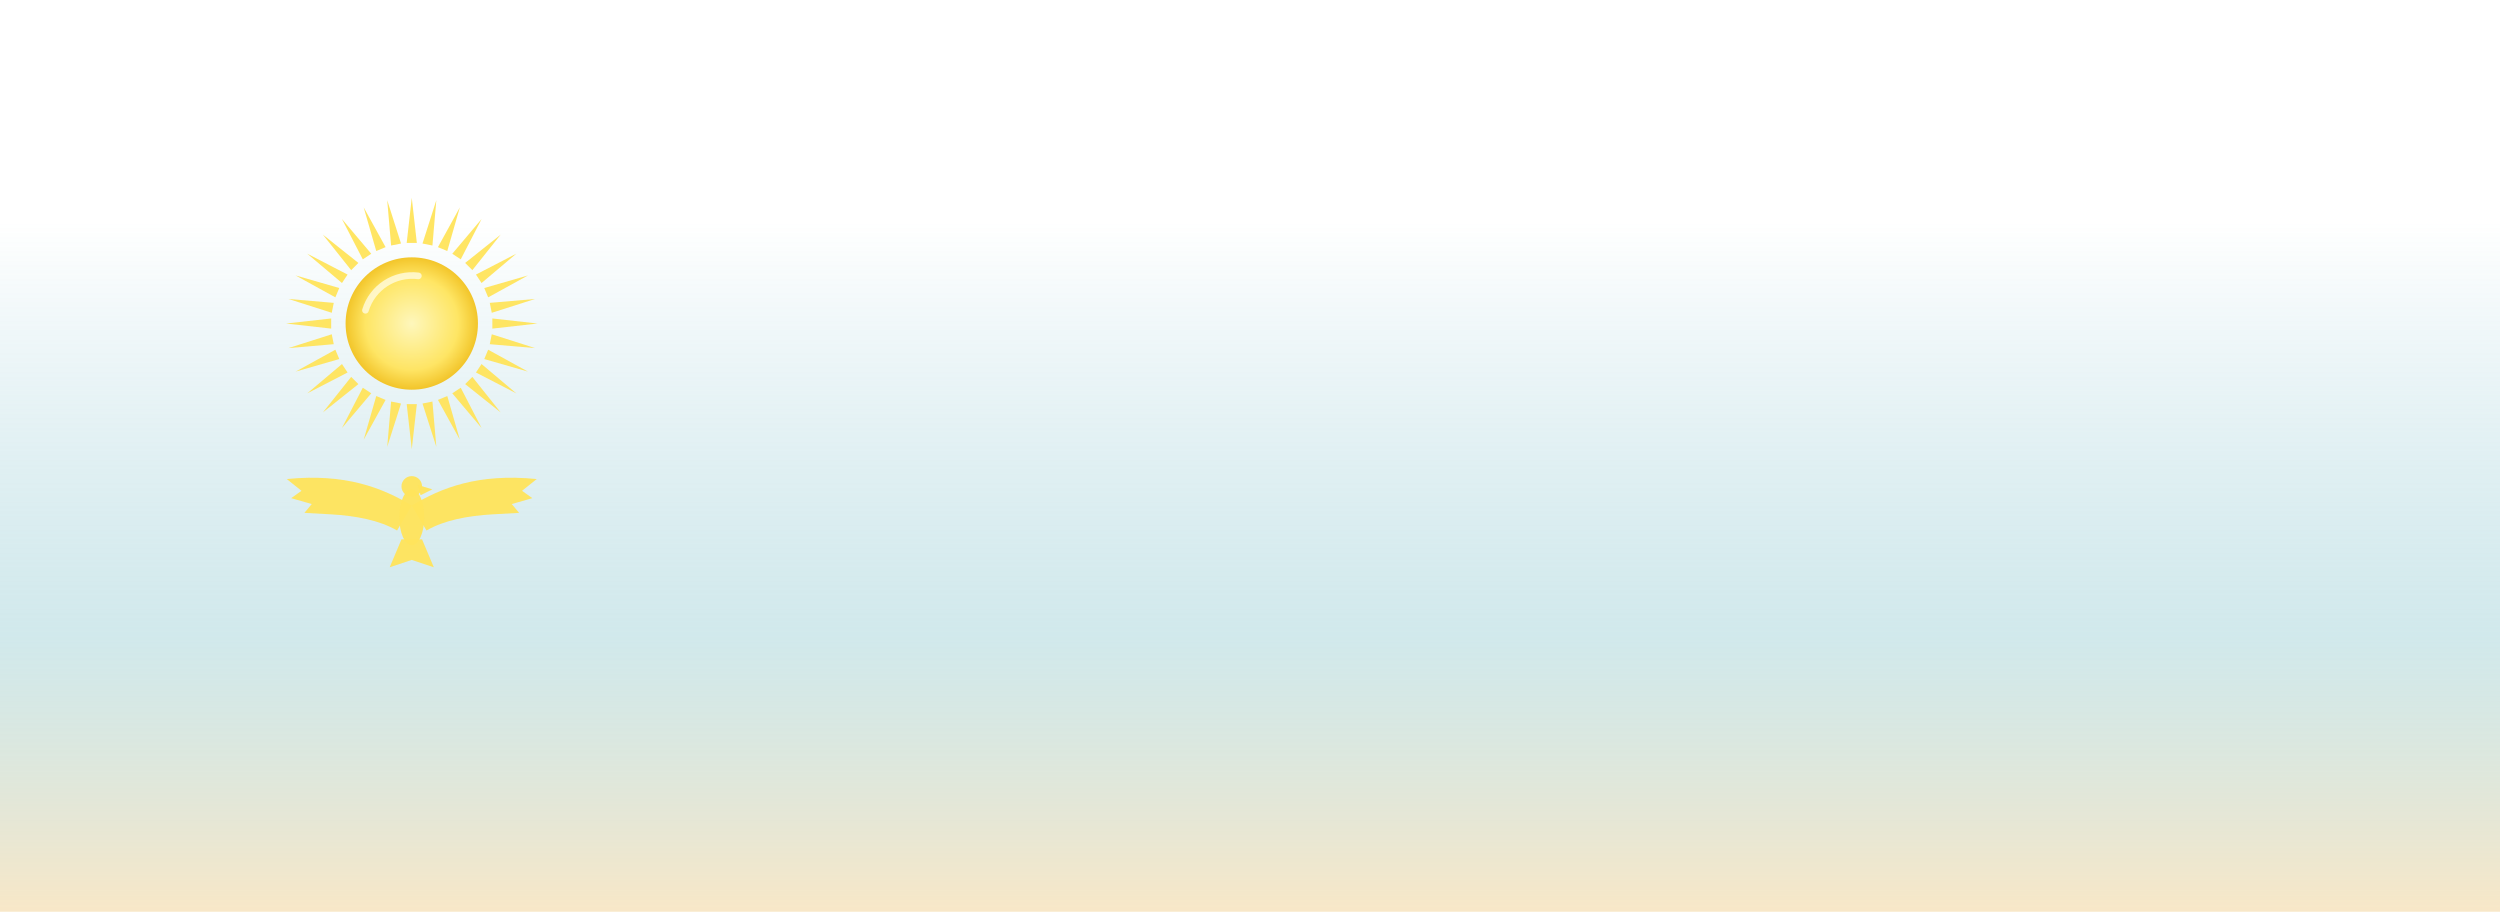
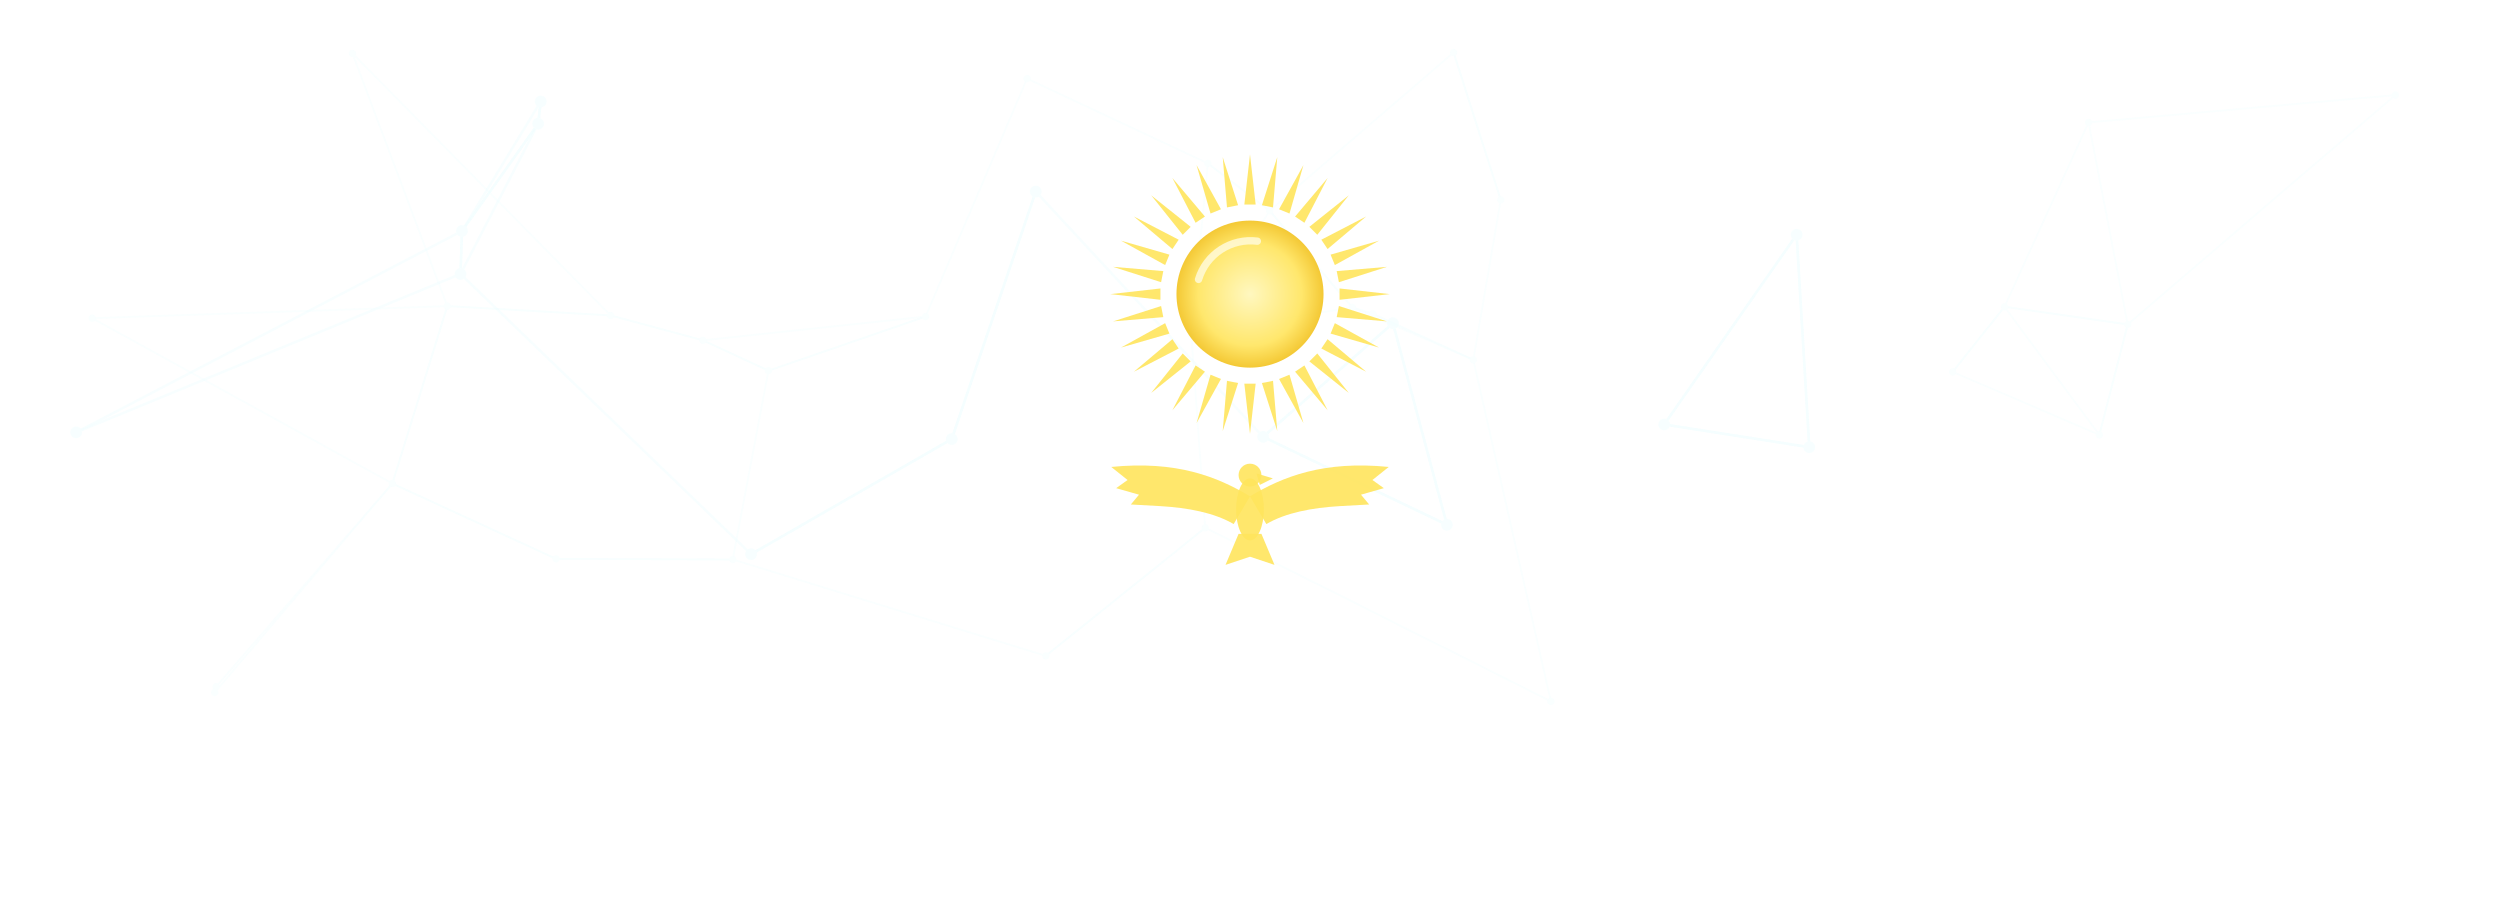
<svg xmlns="http://www.w3.org/2000/svg" viewBox="0 0 340 124" preserveAspectRatio="xMidYMax slice">
  <defs>
    <filter id="b" x="-50%" y="-50%" width="200%" height="200%">
      <feGaussianBlur stdDeviation="2.4" />
    </filter>
    <filter id="bb" x="-50%" y="-50%" width="200%" height="200%">
      <feGaussianBlur stdDeviation="6" />
    </filter>
    <filter id="b1" x="-50%" y="-50%" width="200%" height="200%">
      <feGaussianBlur stdDeviation="0.9" />
    </filter>
    <radialGradient id="sn">
-       <stop offset="0" stop-color="#FFF6B8" />
+       <stop offset="0" stop-color="#FFF6B8" stop-opacity="1" />
      <stop offset=".7" stop-color="#FFE45C" />
      <stop offset="1" stop-color="#F2C21E" />
    </radialGradient>
-     <linearGradient id="dsk" x1="0" y1="0" x2="0" y2="1">
-       <stop offset="0" stop-color="#4AA3BA" stop-opacity="0" />
-       <stop offset="0.6" stop-color="#7CC0C8" stop-opacity="0.35" />
-       <stop offset="1" stop-color="#F2D49A" stop-opacity="0.55" />
-     </linearGradient>
  </defs>
-   <rect x="0" y="30" width="340" height="94" fill="url(#dsk)" />
-   <g fill="#FFE45C" fill-opacity=".95">
-     <path d="M55.31 33.04L56 26.9L56.69 33.04Z" />
-     <path d="M57.46 33.12L59.34 27.23L58.81 33.39Z" />
-     <path d="M59.56 33.61L62.54 28.2L60.83 34.14Z" />
-     <path d="M61.51 34.51L65.5 29.78L62.66 35.27Z" />
-     <path d="M63.26 35.76L68.09 31.91L64.24 36.74Z" />
-     <path d="M64.73 37.34L70.22 34.5L65.49 38.49Z" />
-     <path d="M65.86 39.17L71.8 37.46L66.39 40.44Z" />
-     <path d="M66.61 41.19L72.77 40.66L66.88 42.54Z" />
-     <path d="M66.96 43.31L73.1 44L66.96 44.69Z" />
-     <path d="M66.88 45.46L72.77 47.34L66.61 46.81Z" />
-     <path d="M66.39 47.56L71.8 50.54L65.86 48.83Z" />
-     <path d="M65.49 49.51L70.22 53.5L64.73 50.66Z" />
-     <path d="M64.24 51.26L68.09 56.09L63.26 52.24Z" />
-     <path d="M62.66 52.73L65.5 58.22L61.51 53.49Z" />
-     <path d="M60.83 53.86L62.54 59.8L59.56 54.39Z" />
-     <path d="M58.81 54.61L59.34 60.77L57.46 54.88Z" />
-     <path d="M56.69 54.96L56 61.1L55.31 54.96Z" />
-     <path d="M54.54 54.88L52.66 60.77L53.19 54.61Z" />
-     <path d="M52.44 54.39L49.46 59.8L51.17 53.86Z" />
-     <path d="M50.49 53.49L46.5 58.22L49.34 52.73Z" />
-     <path d="M48.74 52.24L43.91 56.09L47.76 51.26Z" />
-     <path d="M47.27 50.66L41.78 53.5L46.51 49.51Z" />
-     <path d="M46.14 48.83L40.2 50.54L45.61 47.56Z" />
-     <path d="M45.39 46.81L39.23 47.34L45.12 45.46Z" />
-     <path d="M45.04 44.69L38.9 44L45.04 43.31Z" />
-     <path d="M45.12 42.54L39.23 40.66L45.39 41.19Z" />
-     <path d="M45.61 40.44L40.2 37.46L46.14 39.17Z" />
-     <path d="M46.51 38.49L41.78 34.5L47.27 37.34Z" />
-     <path d="M47.76 36.74L43.91 31.91L48.74 35.76Z" />
-     <path d="M49.34 35.27L46.5 29.78L50.49 34.51Z" />
-     <path d="M51.17 34.14L49.46 28.2L52.44 33.61Z" />
-     <path d="M53.19 33.39L52.66 27.23L54.54 33.12Z" />
-     <g transform="translate(56 68.75) scale(1)">
+   <g opacity="0.4">
+     <g stroke="#E8FCFF" stroke-opacity=".55" stroke-width="0.25">
+       <path d="M104.51 50.41L95.59 46.28" />
+       <path d="M104.51 50.41L125.88 43.05" />
+       <path d="M12.53 43.27L53.36 65.76" />
+       <path d="M12.53 43.27L60.83 41.63" />
+       <path d="M60.83 41.63L83.04 42.9" />
+       <path d="M60.83 41.63L53.36 65.76" />
+       <path d="M99.65 76.09L75.62 76" />
+       <path d="M99.65 76.09L104.51 50.41" />
+       <path d="M172.67 28.66L164.27 22.22" />
+       <path d="M172.67 28.66L183.91 41.81" />
+       <path d="M200.37 48.94L186.71 42.68" />
+       <path d="M200.37 48.94L183.91 41.81" />
+       <path d="M75.62 76L99.65 76.09" />
+       <path d="M75.62 76L53.36 65.76" />
+       <path d="M197.69 7.14L204.1 27.18" />
+       <path d="M197.69 7.14L172.67 28.66" />
+       <path d="M183.91 41.81L186.71 42.68" />
+       <path d="M183.91 41.81L172.67 28.66" />
+       <path d="M29.39 93.38L29.2 94.17" />
+       <path d="M29.39 93.38L53.36 65.76" />
+       <path d="M210.92 95.38L200.37 48.94" />
+       <path d="M210.92 95.38L163.91 71.78" />
+       <path d="M162.01 45.37L172.67 28.66" />
+       <path d="M162.01 45.37L183.91 41.81" />
+       <path d="M53.36 65.76L75.62 76" />
+       <path d="M53.36 65.76L60.83 41.63" />
+       <path d="M164.27 22.22L172.67 28.66" />
+       <path d="M164.27 22.22L162.01 45.37" />
+       <path d="M285.51 59.14L289.37 44.12" />
+       <path d="M285.51 59.14L272.61 41.73" />
+       <path d="M29.2 94.17L29.39 93.38" />
+       <path d="M29.2 94.17L53.36 65.76" />
+       <path d="M142.23 89.19L163.91 71.78" />
+       <path d="M142.23 89.19L99.65 76.09" />
+       <path d="M139.68 10.69L164.27 22.22" />
+       <path d="M139.68 10.69L125.88 43.05" />
+       <path d="M186.71 42.68L183.91 41.81" />
+       <path d="M186.71 42.68L200.37 48.94" />
+       <path d="M265.55 50.58L272.61 41.73" />
+       <path d="M265.55 50.58L285.51 59.14" />
+       <path d="M125.88 43.05L104.51 50.41" />
+       <path d="M125.88 43.05L95.59 46.28" />
+       <path d="M163.91 71.78L162.01 45.37" />
+       <path d="M163.91 71.78L142.23 89.19" />
+       <path d="M272.61 41.73L265.55 50.58" />
+       <path d="M272.61 41.73L289.37 44.12" />
+       <path d="M47.93 7.26L60.83 41.63" />
+       <path d="M47.93 7.26L83.04 42.9" />
+       <path d="M204.1 27.18L197.69 7.14" />
+       <path d="M204.1 27.18L200.37 48.94" />
+       <path d="M289.37 44.12L285.51 59.14" />
+       <path d="M289.37 44.12L272.61 41.73" />
+       <path d="M325.77 12.93L284.04 16.65" />
+       <path d="M325.77 12.93L289.37 44.12" />
+       <path d="M284.04 16.65L272.61 41.73" />
+       <path d="M284.04 16.65L289.37 44.12" />
+       <path d="M83.04 42.9L95.59 46.28" />
+       <path d="M83.04 42.9L60.83 41.63" />
+       <path d="M95.59 46.28L104.51 50.41" />
+       <path d="M95.59 46.28L83.04 42.9" />
+     </g>
+     <circle cx="104.51" cy="50.41" r="0.5" fill="#F2FEFF" />
+     <circle cx="12.53" cy="43.27" r="0.5" fill="#F2FEFF" />
+     <circle cx="60.83" cy="41.63" r="0.5" fill="#F2FEFF" />
+     <circle cx="99.65" cy="76.09" r="0.5" fill="#F2FEFF" />
+     <circle cx="172.67" cy="28.66" r="0.5" fill="#F2FEFF" />
+     <circle cx="200.37" cy="48.94" r="0.5" fill="#F2FEFF" />
+     <circle cx="75.62" cy="76" r="0.5" fill="#F2FEFF" />
+     <circle cx="197.69" cy="7.14" r="0.5" fill="#F2FEFF" />
+     <circle cx="183.91" cy="41.81" r="0.5" fill="#F2FEFF" />
+     <circle cx="29.39" cy="93.38" r="0.5" fill="#F2FEFF" />
+     <circle cx="210.92" cy="95.38" r="0.5" fill="#F2FEFF" />
+     <circle cx="162.01" cy="45.37" r="0.5" fill="#F2FEFF" />
+     <circle cx="53.36" cy="65.76" r="0.5" fill="#F2FEFF" />
+     <circle cx="164.27" cy="22.22" r="0.5" fill="#F2FEFF" />
+     <circle cx="285.51" cy="59.14" r="0.5" fill="#F2FEFF" />
+     <circle cx="29.2" cy="94.17" r="0.5" fill="#F2FEFF" />
+     <circle cx="142.23" cy="89.19" r="0.5" fill="#F2FEFF" />
+     <circle cx="139.68" cy="10.69" r="0.5" fill="#F2FEFF" />
+     <circle cx="186.71" cy="42.68" r="0.5" fill="#F2FEFF" />
+     <circle cx="265.55" cy="50.58" r="0.5" fill="#F2FEFF" />
+     <circle cx="125.88" cy="43.05" r="0.5" fill="#F2FEFF" />
+     <circle cx="163.91" cy="71.78" r="0.5" fill="#F2FEFF" />
+     <circle cx="272.61" cy="41.73" r="0.5" fill="#F2FEFF" />
+     <circle cx="47.93" cy="7.26" r="0.5" fill="#F2FEFF" />
+     <circle cx="204.1" cy="27.18" r="0.5" fill="#F2FEFF" />
+     <circle cx="289.37" cy="44.12" r="0.5" fill="#F2FEFF" />
+     <circle cx="325.77" cy="12.93" r="0.5" fill="#F2FEFF" />
+     <circle cx="284.04" cy="16.65" r="0.5" fill="#F2FEFF" />
+     <circle cx="83.04" cy="42.9" r="0.5" fill="#F2FEFF" />
+     <circle cx="95.59" cy="46.28" r="0.5" fill="#F2FEFF" />
+   </g>
+   <g opacity="0.6">
+     <g stroke="#E8FCFF" stroke-opacity=".55" stroke-width="0.35">
+       <path d="M171.78 59.41L189.44 43.95" />
+       <path d="M171.78 59.41L196.78 71.37" />
+       <path d="M10.36 58.8L62.63 37.26" />
+       <path d="M10.36 58.8L62.83 31.41" />
+       <path d="M129.44 59.71L102.15 75.37" />
+       <path d="M129.44 59.71L140.86 26.05" />
+       <path d="M102.15 75.37L129.44 59.71" />
+       <path d="M102.15 75.37L62.63 37.26" />
+       <path d="M73.19 16.82L73.54 13.8" />
+       <path d="M73.19 16.82L62.83 31.41" />
+       <path d="M246.06 60.82L226.33 57.73" />
+       <path d="M246.06 60.82L244.34 31.92" />
+       <path d="M62.63 37.26L62.83 31.41" />
+       <path d="M62.63 37.26L73.19 16.82" />
+       <path d="M140.86 26.05L129.44 59.71" />
+       <path d="M140.86 26.05L171.78 59.41" />
+       <path d="M189.44 43.95L171.78 59.41" />
+       <path d="M189.44 43.95L196.78 71.37" />
+       <path d="M196.78 71.37L171.78 59.41" />
+       <path d="M196.78 71.37L189.44 43.95" />
+       <path d="M62.83 31.41L62.63 37.26" />
+       <path d="M62.83 31.41L73.19 16.82" />
+       <path d="M226.33 57.73L246.06 60.82" />
+       <path d="M226.33 57.73L244.34 31.92" />
+       <path d="M244.34 31.92L246.06 60.82" />
+       <path d="M244.34 31.92L226.33 57.73" />
+       <path d="M73.54 13.8L73.19 16.82" />
+       <path d="M73.54 13.8L62.83 31.41" />
+     </g>
+     <circle cx="171.78" cy="59.41" r="0.8" fill="#F2FEFF" />
+     <circle cx="10.36" cy="58.8" r="0.8" fill="#F2FEFF" />
+     <circle cx="129.44" cy="59.71" r="0.8" fill="#F2FEFF" />
+     <circle cx="102.15" cy="75.37" r="0.8" fill="#F2FEFF" />
+     <circle cx="73.19" cy="16.82" r="0.8" fill="#F2FEFF" />
+     <circle cx="246.06" cy="60.82" r="0.8" fill="#F2FEFF" />
+     <circle cx="62.63" cy="37.26" r="0.8" fill="#F2FEFF" />
+     <circle cx="140.86" cy="26.05" r="0.8" fill="#F2FEFF" />
+     <circle cx="189.44" cy="43.95" r="0.8" fill="#F2FEFF" />
+     <circle cx="196.78" cy="71.37" r="0.8" fill="#F2FEFF" />
+     <circle cx="62.83" cy="31.41" r="0.8" fill="#F2FEFF" />
+     <circle cx="226.33" cy="57.73" r="0.8" fill="#F2FEFF" />
+     <circle cx="244.34" cy="31.92" r="0.8" fill="#F2FEFF" />
+     <circle cx="73.54" cy="13.8" r="0.8" fill="#F2FEFF" />
+   </g>
+   <g fill="#FFE45C" fill-opacity=".9">
+     <path d="M169.23 27.82L170 21L170.77 27.82Z" />
+     <path d="M171.62 27.91L173.71 21.37L173.13 28.21Z" />
+     <path d="M173.95 28.46L177.27 22.45L175.37 29.04Z" />
+     <path d="M176.13 29.45L180.56 24.2L177.4 30.3Z" />
+     <path d="M178.07 30.85L183.44 26.56L179.15 31.93Z" />
+     <path d="M179.7 32.6L185.8 29.44L180.55 33.87Z" />
+     <path d="M180.96 34.63L187.55 32.73L181.54 36.05Z" />
+     <path d="M181.79 36.87L188.63 36.29L182.09 38.38Z" />
+     <path d="M182.18 39.23L189 40L182.18 40.77Z" />
+     <path d="M182.09 41.62L188.63 43.71L181.79 43.13Z" />
+     <path d="M181.54 43.95L187.55 47.27L180.96 45.37Z" />
+     <path d="M180.55 46.13L185.8 50.56L179.7 47.4Z" />
+     <path d="M179.15 48.07L183.44 53.44L178.07 49.15Z" />
+     <path d="M177.4 49.7L180.56 55.8L176.13 50.55Z" />
+     <path d="M175.37 50.96L177.27 57.55L173.95 51.54Z" />
+     <path d="M173.13 51.79L173.71 58.63L171.62 52.09Z" />
+     <path d="M170.77 52.18L170 59L169.23 52.18Z" />
+     <path d="M168.38 52.09L166.29 58.63L166.87 51.79Z" />
+     <path d="M166.05 51.54L162.73 57.55L164.63 50.96Z" />
+     <path d="M163.87 50.55L159.44 55.8L162.6 49.7Z" />
+     <path d="M161.93 49.15L156.56 53.44L160.85 48.07Z" />
+     <path d="M160.3 47.4L154.2 50.56L159.45 46.13Z" />
+     <path d="M159.04 45.37L152.45 47.27L158.46 43.95Z" />
+     <path d="M158.21 43.13L151.37 43.71L157.91 41.62Z" />
+     <path d="M157.82 40.77L151 40L157.82 39.23Z" />
+     <path d="M157.91 38.38L151.37 36.29L158.21 36.87Z" />
+     <path d="M158.46 36.05L152.45 32.73L159.04 34.63Z" />
+     <path d="M159.45 33.87L154.2 29.44L160.3 32.6Z" />
+     <path d="M160.85 31.93L156.56 26.56L161.93 30.85Z" />
+     <path d="M162.6 30.3L159.44 24.2L163.87 29.45Z" />
+     <path d="M164.63 29.04L162.73 22.45L166.05 28.46Z" />
+     <path d="M166.87 28.21L166.29 21.37L168.38 27.91Z" />
+     <g transform="translate(170 67.5) scale(1.11)">
      <path d="M0 0 C4 -2.4 9 -4.4 17 -3.6 L15 -2 L16.4 -1 L13.6 -.2 L14.6 1 L11 1.2 C7.6 1.4 4.4 2 2 3.4Z" />
      <path d="M0 0 C4 -2.4 9 -4.4 17 -3.6 L15 -2 L16.4 -1 L13.6 -.2 L14.6 1 L11 1.2 C7.6 1.4 4.4 2 2 3.4Z" transform="scale(-1 1)" />
      <ellipse cx="0" cy="1.6" rx="1.7" ry="3.8" />
      <circle cx="0" cy="-2.6" r="1.4" />
      <path d="M.8 -2.8 l2 .6 l-1.6 .8z" />
      <path d="M-1.4 4.6 L-3 8.4 L0 7.4 L3 8.4 L1.4 4.6Z" />
    </g>
  </g>
-   <circle cx="56" cy="44" r="9" fill="url(#sn)" fill-opacity=".95" />
-   <path d="M49.7 42.2 A6.66 6.66 0 0 1 56.9 37.52" stroke="#FFFBE0" stroke-width="0.9" stroke-linecap="round" fill="none" opacity=".8" />
+   <circle cx="170" cy="40" r="10" fill="url(#sn)" fill-opacity=".9" />
+   <path d="M163 38 A7.4 7.4 0 0 1 171 32.8" stroke="#FFFBE0" stroke-width="1" stroke-linecap="round" fill="none" opacity=".8" />
</svg>
